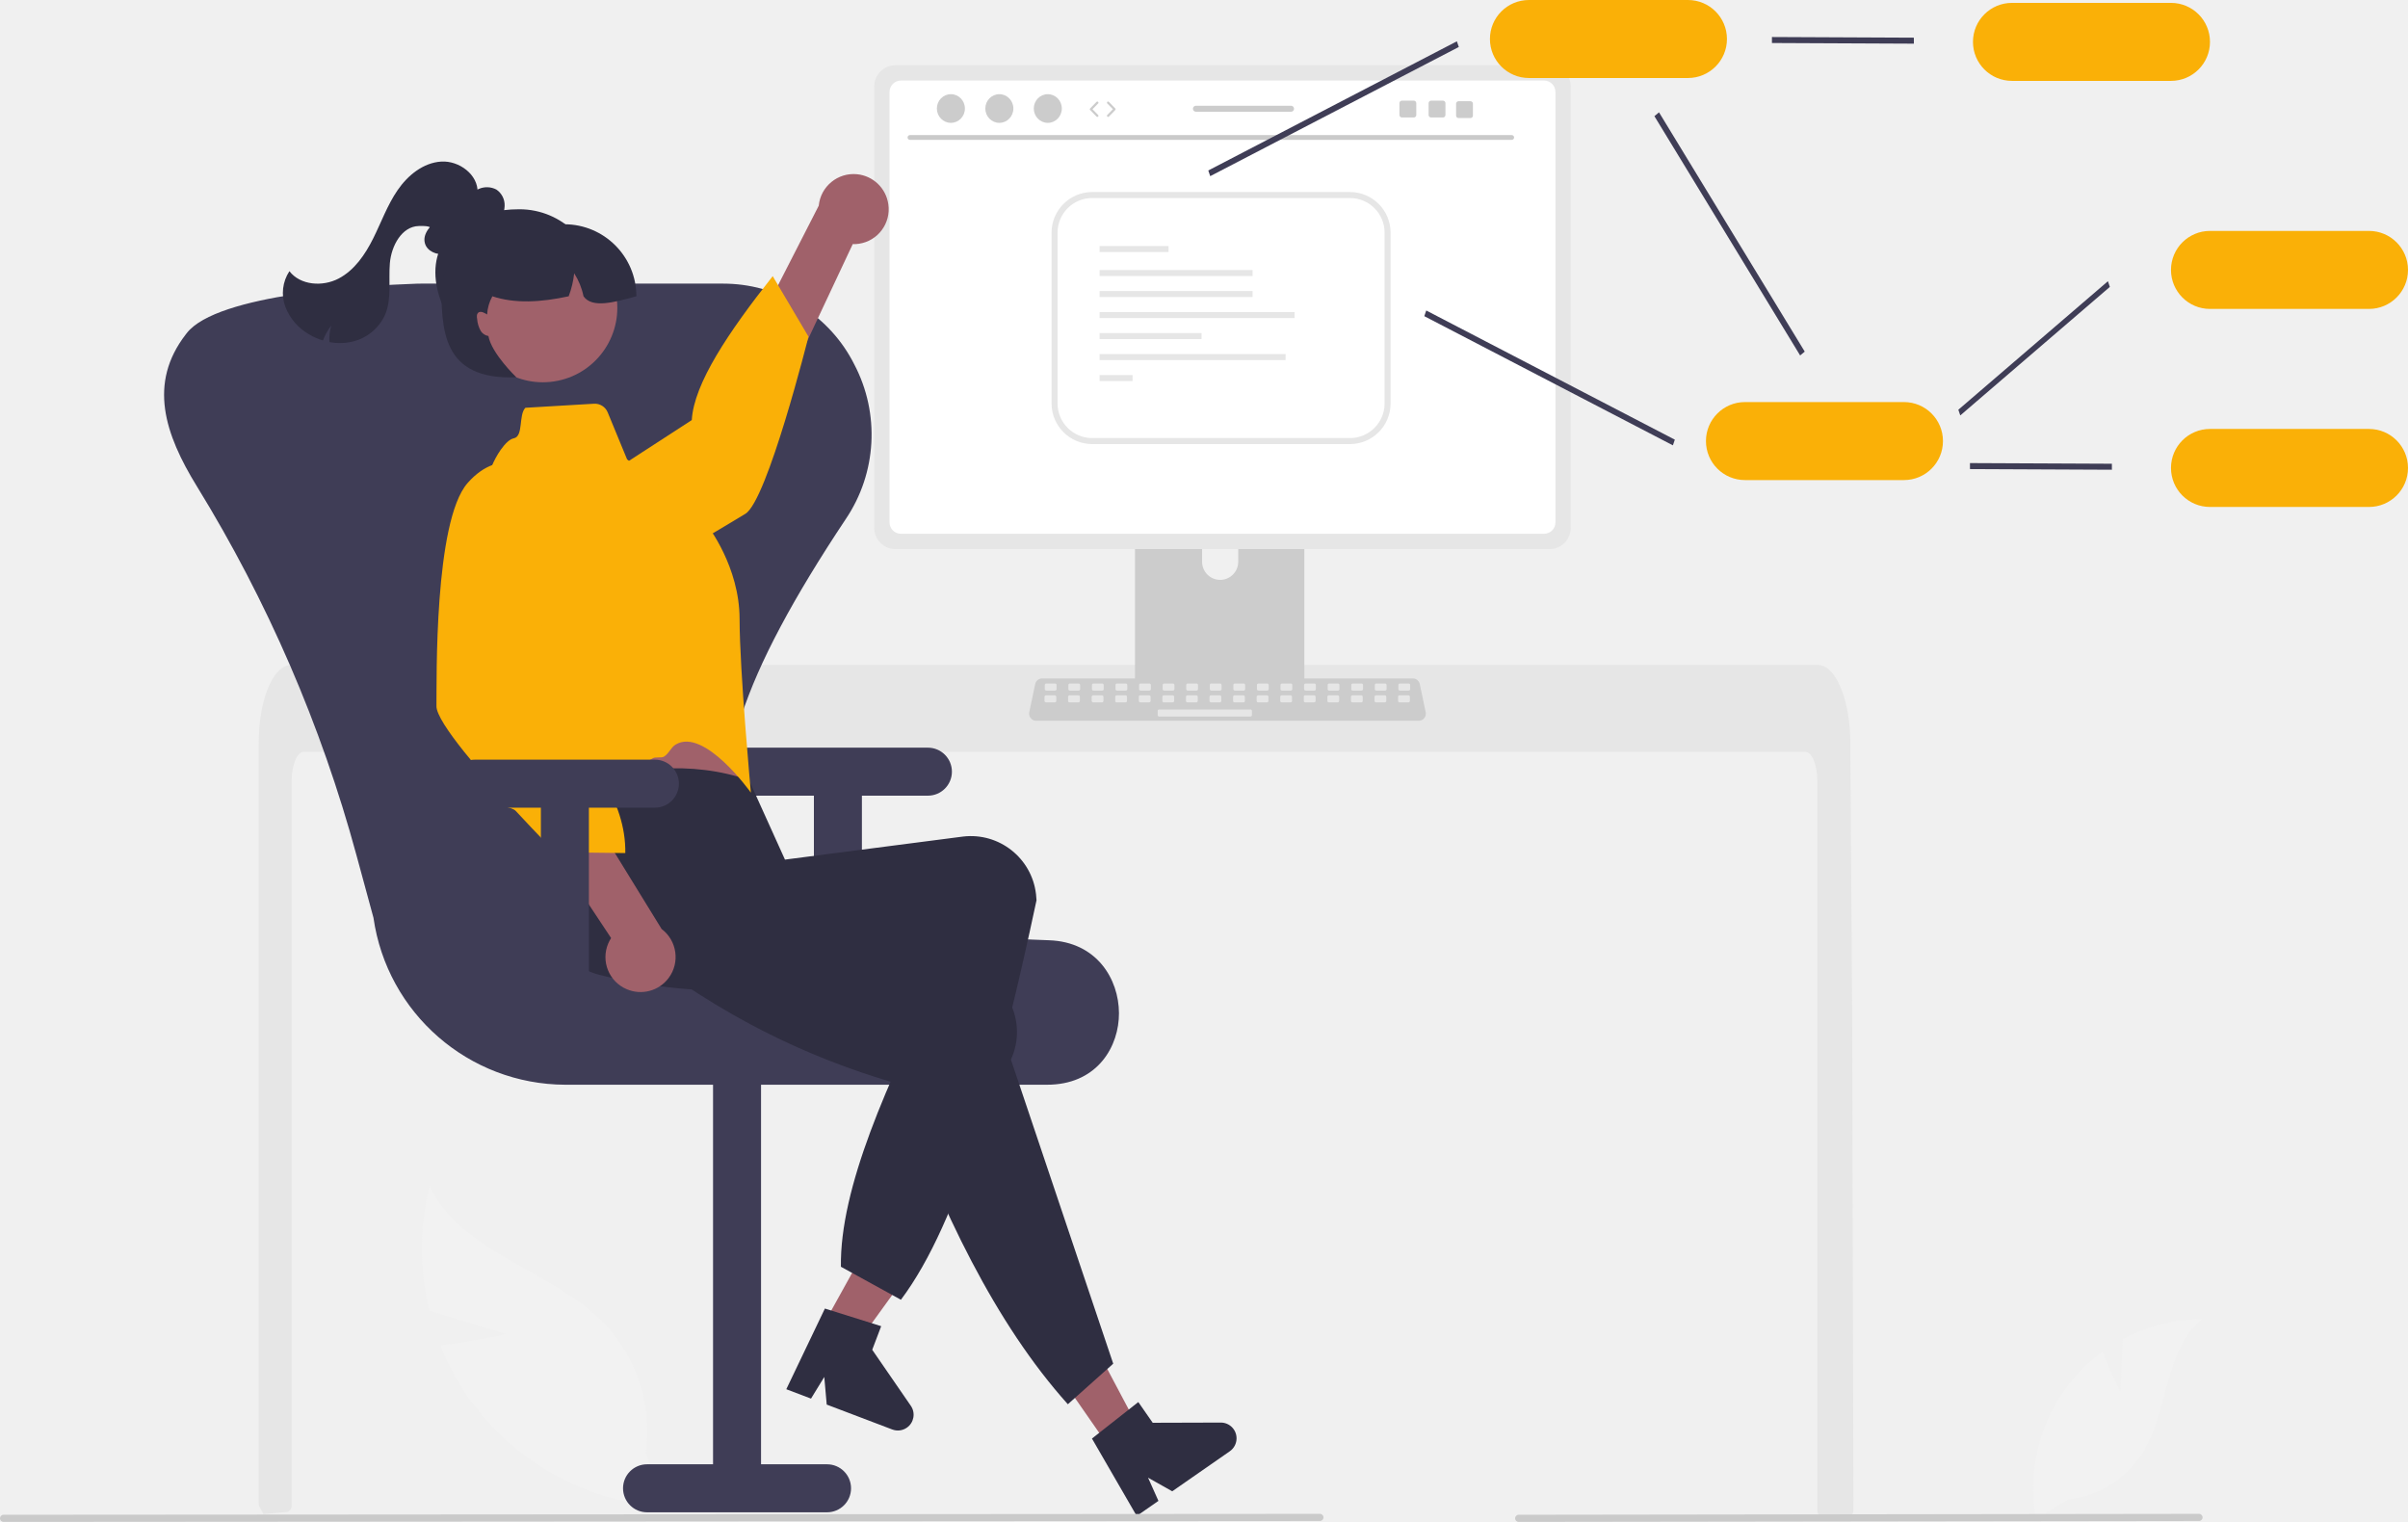
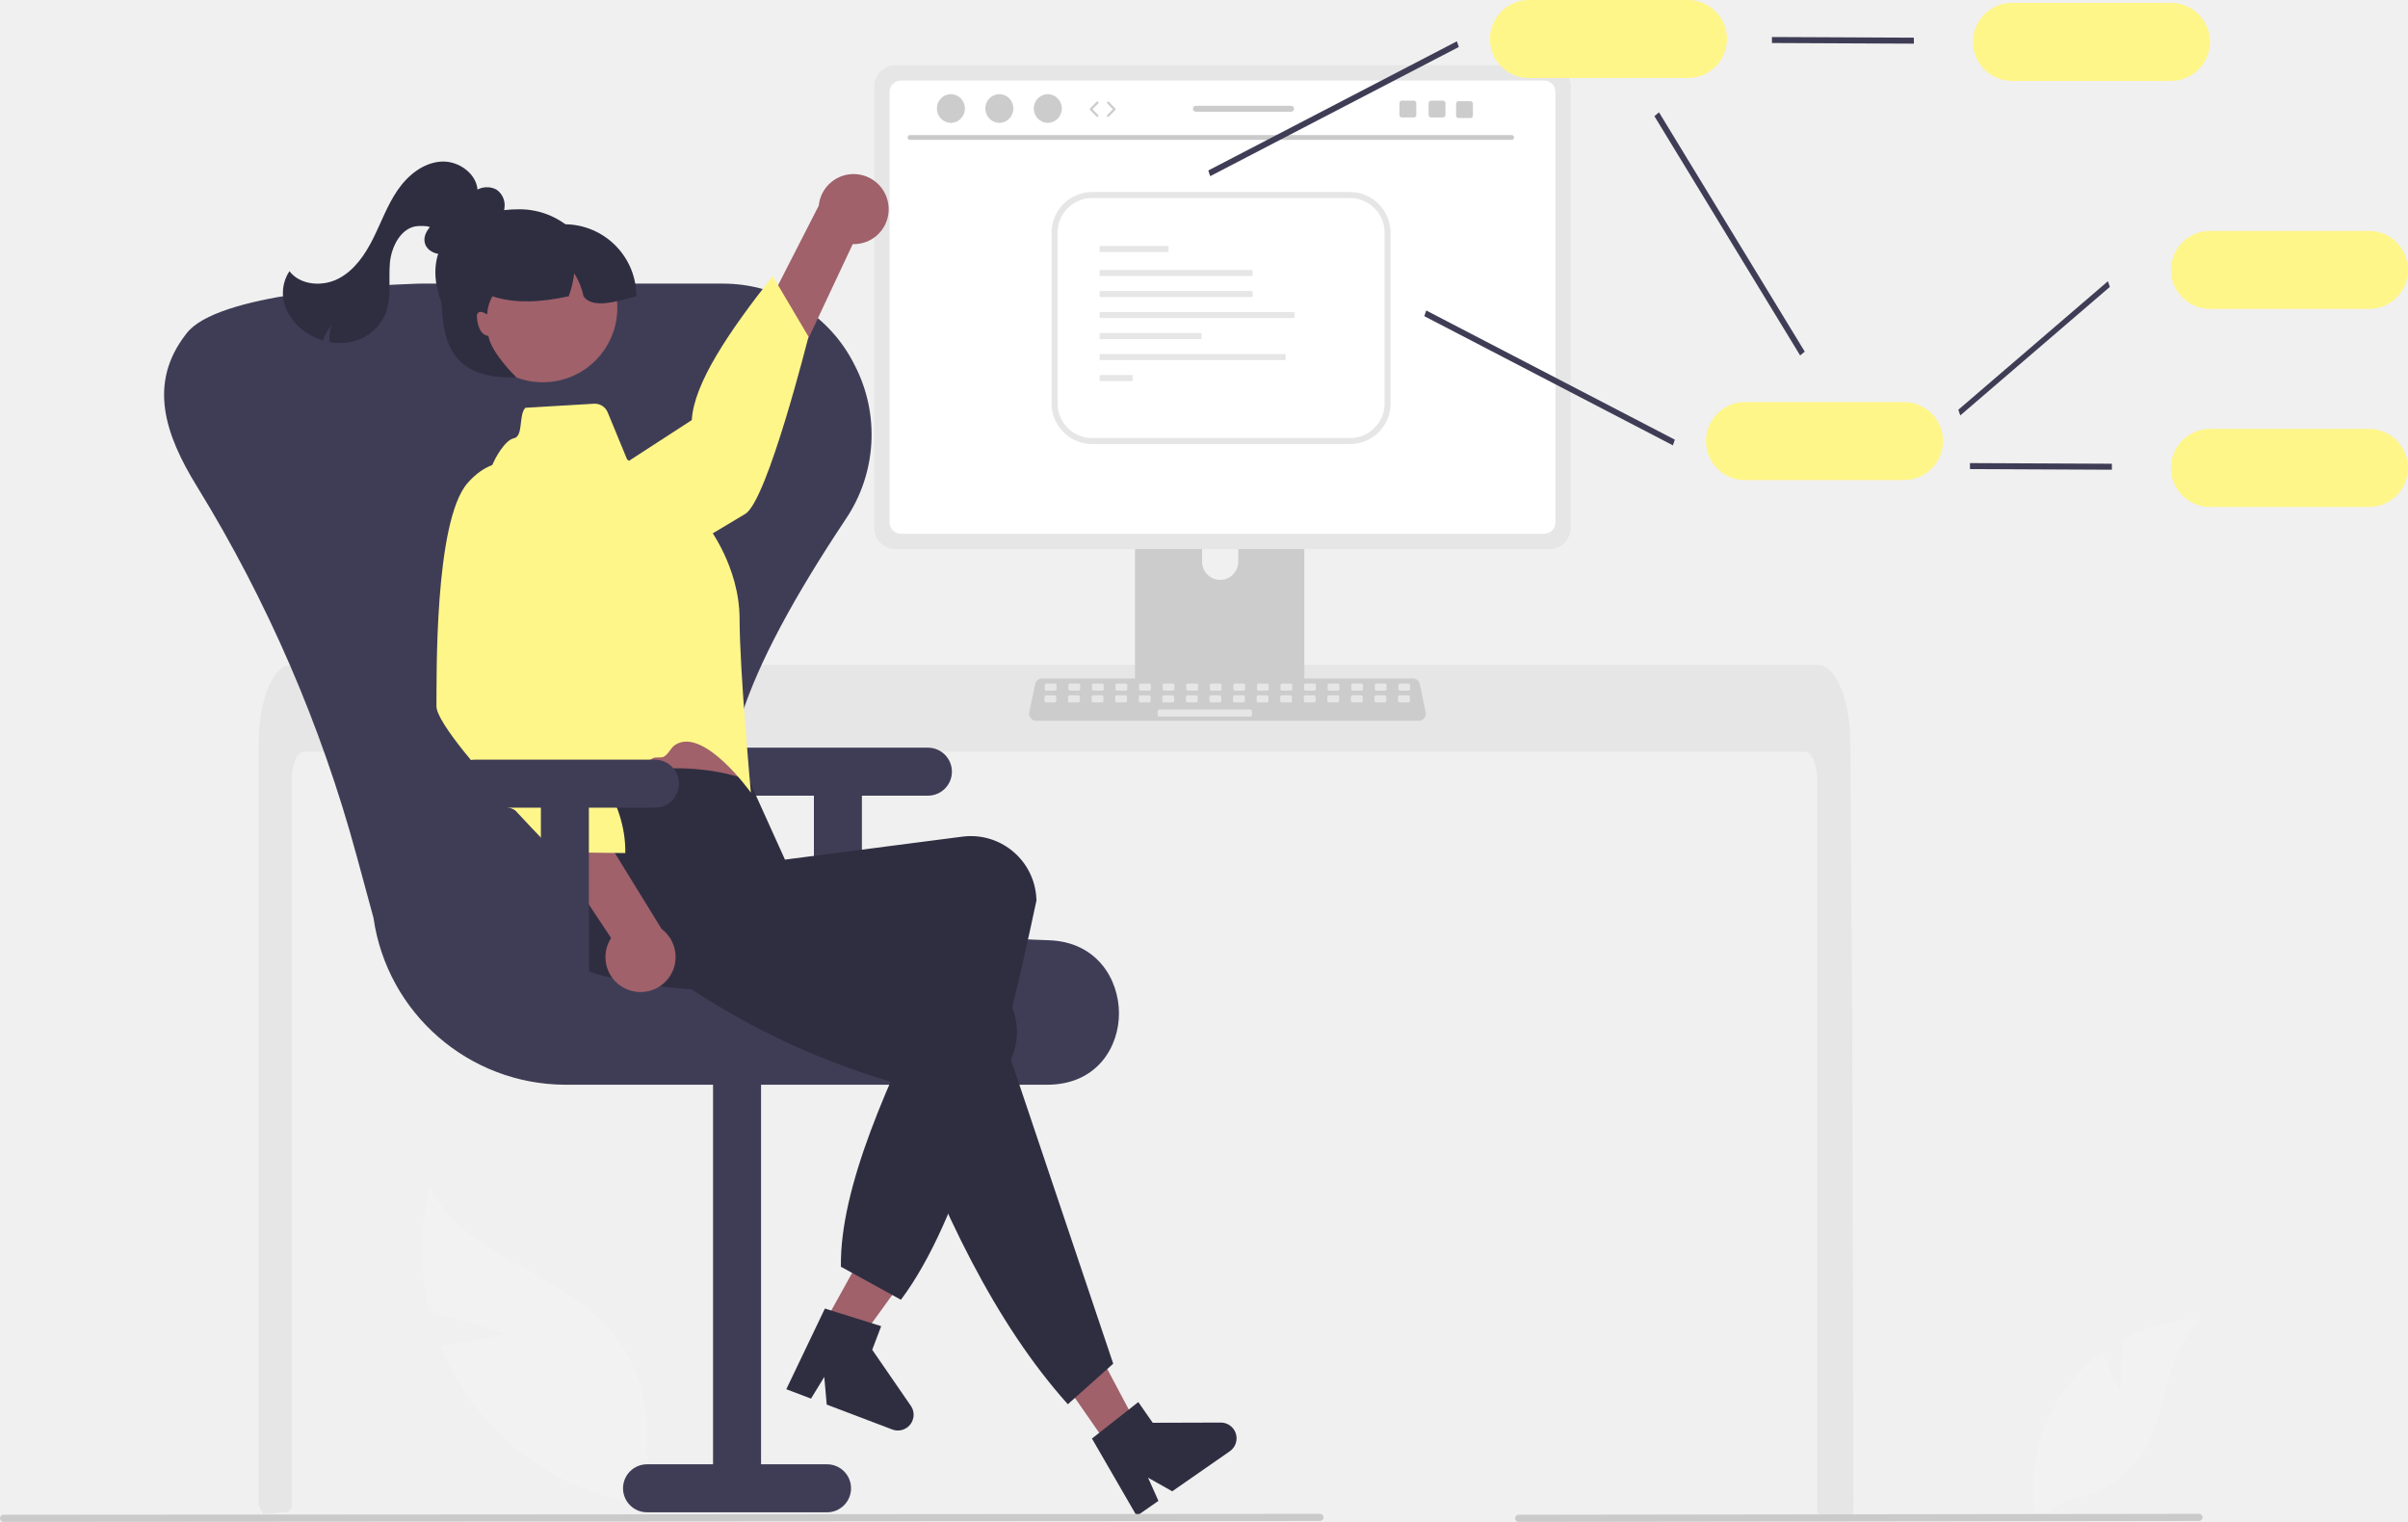
- <svg xmlns="http://www.w3.org/2000/svg" width="802.611" height="507.219" viewBox="0 0 802.611 507.219" version="1.1" id="svg188">
-   <defs id="defs192" />
-   <path d="M706.756,463.869l.782-17.576c8.149-4.356,17.238-6.656,26.477-6.702-12.717,10.397-11.127,30.438-19.749,44.419-5.515,8.791-14.728,14.597-25.038,15.779l-10.642,6.516c-2.955-16.475,1.452-33.417,12.06-46.364,2.976-3.56,6.389-6.73,10.157-9.438,2.549,6.72,5.954,13.366,5.954,13.366Z" fill="#f2f2f2" id="path2" />
-   <path d="M168.805,444.609l-25.68-7.775c-3.368-13.683-3.345-27.982,.067-41.654,10.575,22.709,40.792,27.909,58.207,45.916,10.915,11.461,16.026,27.264,13.888,42.946l5.621,18.181c-25.46-1.838-48.839-14.732-63.977-35.285-4.14-5.739-7.54-11.976-10.122-18.565,10.892-1.235,21.996-3.764,21.996-3.764Z" fill="#f2f2f2" id="path4" />
-   <path d="M617.773,503.43c-.004,.532-.215,1.042-.59,1.42-.374,.373-.882,.582-1.41,.58h-8.04c-1.101,.004-1.996-.885-2-1.986v-243.154c0-5.36-1.8-9.71-4.01-9.72H101.233c-2.22,.01-4.01,4.36-4.02,9.72v241.65c-.003,1.029-.785,1.889-1.81,1.99-1.62,.16-3.24,.3-4.85,.43-.04,0-.08,.01-.12,.01-.88,.08-1.76,.14-2.64,.21h-.01c-.46-.83-.9-1.68-1.35-2.53-.144-.289-.22-.607-.22-.93V247.68c0-1.48,.06-2.97,.16-4.44,.143-2.019,.393-4.028,.75-6.02,1.69-9.29,5.51-15.58,9.85-15.6h509c.633,.004,1.259,.137,1.84,.39,.853,.377,1.624,.917,2.27,1.59,.877,.912,1.627,1.938,2.23,3.05,2.14,3.77,3.67,9.39,4.21,15.93,0,.06,.01,.12,.01,.18,.14,1.62,.21,3.27,.2,4.92l.14,21.43,.09,12.78,.27,40.1,.1,14.24,.44,167.2Z" fill="#e6e6e6" id="path6" />
-   <path d="M432.024,147.486h-51.006c-1.503,.002-2.719,1.222-2.717,2.724v80.574h56.447v-80.574c.001-1.504-1.218-2.724-2.721-2.724h-.003Zm-25.331,45.781c-3.32-.015-6.007-2.703-6.023-6.023v-9.293c0-3.326,2.697-6.023,6.023-6.023s6.023,2.697,6.023,6.023v9.293c-.015,3.32-2.703,6.007-6.023,6.023Z" fill="#ccc" id="path8" />
-   <path d="M378.126,228.207v7.774c.002,.839,.681,1.518,1.52,1.52h53.758c.838-.004,1.516-.682,1.52-1.52v-7.774h-56.797Z" fill="#3f3d56" id="path10" />
-   <path d="M516.484,21.742h-218.029c-3.9,.006-7.06,3.166-7.066,7.066V175.935c.004,3.901,3.165,7.063,7.066,7.066h218.029c3.901-.004,7.063-3.165,7.066-7.066V28.808c-.006-3.9-3.166-7.06-7.066-7.066Z" fill="#e6e6e6" id="path12" />
-   <path d="M514.664,26.846h-214.388c-2.088,.005-3.779,1.699-3.779,3.787V174.113c.004,2.086,1.693,3.776,3.779,3.779h214.388c2.086-.004,3.776-1.693,3.779-3.779V30.633c-0-2.088-1.691-3.782-3.779-3.787Z" fill="#fff" id="path14" />
-   <path d="M472.905,240.206h-127.549c-1.296,0-2.346-1.051-2.346-2.346,0-.162,.017-.324,.05-.483l1.979-9.4c.232-1.083,1.188-1.859,2.296-1.863h123.591c1.108,.004,2.064,.779,2.296,1.863l1.979,9.4c.267,1.268-.545,2.512-1.813,2.779-.159,.033-.321,.05-.483,.05Z" fill="#ccc" id="path16" />
-   <rect x="348.241" y="227.806" width="3.928" height="2.357" rx=".488" ry=".488" fill="#e6e6e6" id="rect18" />
-   <rect x="356.098" y="227.806" width="3.928" height="2.357" rx=".488" ry=".488" fill="#e6e6e6" id="rect20" />
-   <rect x="363.954" y="227.806" width="3.928" height="2.357" rx=".488" ry=".488" fill="#e6e6e6" id="rect22" />
-   <rect x="371.811" y="227.806" width="3.928" height="2.357" rx=".488" ry=".488" fill="#e6e6e6" id="rect24" />
-   <rect x="379.668" y="227.806" width="3.928" height="2.357" rx=".488" ry=".488" fill="#e6e6e6" id="rect26" />
-   <rect x="387.525" y="227.806" width="3.928" height="2.357" rx=".488" ry=".488" fill="#e6e6e6" id="rect28" />
-   <rect x="395.382" y="227.806" width="3.928" height="2.357" rx=".488" ry=".488" fill="#e6e6e6" id="rect30" />
-   <rect x="403.238" y="227.806" width="3.928" height="2.357" rx=".488" ry=".488" fill="#e6e6e6" id="rect32" />
-   <rect x="411.095" y="227.806" width="3.928" height="2.357" rx=".488" ry=".488" fill="#e6e6e6" id="rect34" />
-   <rect x="418.952" y="227.806" width="3.928" height="2.357" rx=".488" ry=".488" fill="#e6e6e6" id="rect36" />
-   <rect x="426.809" y="227.806" width="3.928" height="2.357" rx=".488" ry=".488" fill="#e6e6e6" id="rect38" />
-   <rect x="434.665" y="227.806" width="3.928" height="2.357" rx=".488" ry=".488" fill="#e6e6e6" id="rect40" />
-   <rect x="442.522" y="227.806" width="3.928" height="2.357" rx=".488" ry=".488" fill="#e6e6e6" id="rect42" />
-   <rect x="450.379" y="227.806" width="3.928" height="2.357" rx=".488" ry=".488" fill="#e6e6e6" id="rect44" />
-   <rect x="458.236" y="227.806" width="3.928" height="2.357" rx=".488" ry=".488" fill="#e6e6e6" id="rect46" />
-   <rect x="466.092" y="227.806" width="3.928" height="2.357" rx=".488" ry=".488" fill="#e6e6e6" id="rect48" />
-   <rect x="348.148" y="231.735" width="3.928" height="2.357" rx=".488" ry=".488" fill="#e6e6e6" id="rect50" />
-   <rect x="356.005" y="231.735" width="3.928" height="2.357" rx=".488" ry=".488" fill="#e6e6e6" id="rect52" />
-   <rect x="363.862" y="231.735" width="3.928" height="2.357" rx=".488" ry=".488" fill="#e6e6e6" id="rect54" />
-   <rect x="371.718" y="231.735" width="3.928" height="2.357" rx=".488" ry=".488" fill="#e6e6e6" id="rect56" />
-   <rect x="379.575" y="231.735" width="3.928" height="2.357" rx=".488" ry=".488" fill="#e6e6e6" id="rect58" />
-   <rect x="387.432" y="231.735" width="3.928" height="2.357" rx=".488" ry=".488" fill="#e6e6e6" id="rect60" />
-   <rect x="395.289" y="231.735" width="3.928" height="2.357" rx=".488" ry=".488" fill="#e6e6e6" id="rect62" />
-   <rect x="403.145" y="231.735" width="3.928" height="2.357" rx=".488" ry=".488" fill="#e6e6e6" id="rect64" />
-   <rect x="411.002" y="231.735" width="3.928" height="2.357" rx=".488" ry=".488" fill="#e6e6e6" id="rect66" />
-   <rect x="418.859" y="231.735" width="3.928" height="2.357" rx=".488" ry=".488" fill="#e6e6e6" id="rect68" />
-   <rect x="426.716" y="231.735" width="3.928" height="2.357" rx=".488" ry=".488" fill="#e6e6e6" id="rect70" />
-   <rect x="434.572" y="231.735" width="3.928" height="2.357" rx=".488" ry=".488" fill="#e6e6e6" id="rect72" />
-   <rect x="442.429" y="231.735" width="3.928" height="2.357" rx=".488" ry=".488" fill="#e6e6e6" id="rect74" />
-   <rect x="450.286" y="231.735" width="3.928" height="2.357" rx=".488" ry=".488" fill="#e6e6e6" id="rect76" />
-   <rect x="458.143" y="231.735" width="3.928" height="2.357" rx=".488" ry=".488" fill="#e6e6e6" id="rect78" />
-   <rect x="466" y="231.735" width="3.928" height="2.357" rx=".488" ry=".488" fill="#e6e6e6" id="rect80" />
-   <rect x="385.861" y="236.449" width="31.427" height="2.357" rx=".488" ry=".488" fill="#e6e6e6" id="rect82" />
-   <path d="M503.887,46.614h-200.602c-.441-.01-.79-.375-.78-.815,.009-.427,.353-.771,.78-.78h200.602c.441,.01,.79,.375,.78,.815-.009,.427-.353,.771-.78,.78Z" fill="#cacaca" id="path84" />
-   <ellipse cx="316.941" cy="36.166" rx="4.675" ry="4.779" fill="#ccc" id="ellipse86" />
-   <ellipse cx="333.092" cy="36.166" rx="4.675" ry="4.779" fill="#ccc" id="ellipse88" />
-   <ellipse cx="349.242" cy="36.166" rx="4.675" ry="4.779" fill="#ccc" id="ellipse90" />
-   <polygon points="403.381 58.71 402.733 56.817 485.591 13.765 486.238 15.658 403.381 58.71" fill="#3f3d56" id="polygon92" />
-   <polygon points="653.381 138.452 652.733 136.559 702.591 93.725 703.238 95.617 653.381 138.452" fill="#3f3d56" id="polygon94" />
-   <polygon points="557.591 148.423 474.733 105.371 475.381 103.478 558.238 146.53 557.591 148.423" fill="#3f3d56" id="polygon96" />
-   <polygon points="600.006 118.465 551.431 38.719 552.966 37.436 601.54 117.182 600.006 118.465" fill="#3f3d56" id="polygon98" />
-   <polygon points="637.914 14.554 590.607 14.336 590.607 12.336 637.914 12.554 637.914 14.554" fill="#3f3d56" id="polygon100" />
-   <path d="M723.611,26.959h-53c-7.18,0-13-5.82-13-13s5.82-13,13-13h53c7.18,0,13,5.82,13,13s-5.82,13-13,13h0Z" fill="#fab007" id="path102" />
-   <path d="M789.611,102.959h-53c-7.18,0-13-5.82-13-13s5.82-13,13-13h53c7.18,0,13,5.82,13,13s-5.82,13-13,13Z" fill="#fab007" id="path104" />
-   <polygon points="703.914 156.553 656.607 156.336 656.607 154.336 703.914 154.553 703.914 156.553" fill="#3f3d56" id="polygon106" />
-   <path d="M789.611,168.959h-53c-7.18,0-13-5.82-13-13s5.82-13,13-13h53c7.18,0,13,5.82,13,13s-5.82,13-13,13Z" fill="#fab007" id="path108" />
-   <path d="M634.611,160h-53c-7.18,0-13-5.82-13-13s5.82-13,13-13h53c7.18,0,13,5.82,13,13s-5.82,13-13,13Z" fill="#fab007" id="path110" />
-   <path d="M562.611,26h-53c-7.18,0-13-5.82-13-13s5.82-13,13-13h53c7.18,0,13,5.82,13,13s-5.82,13-13,13Z" fill="#fab007" id="path112" />
-   <path d="M309.283,249.18h-60c-4.418,0-8,3.582-8,8s3.582,8,8,8h22v62h16v-62h22c4.418,0,8-3.582,8-8s-3.582-8-8-8Z" fill="#3f3d56" id="path114" />
-   <path d="M348.884,361.517H188.401c-32.159-.118-59.366-23.8-63.916-55.636l-5.681-20.896c-11.758-43.3-29.667-84.69-53.181-122.903-10.747-17.454-16.279-34.349-3.715-50.615,.107-.139,.212-.275,.316-.41,10.077-13.116,60.234-15.956,76.585-16.508,.646-.022,1.294-.033,1.945-.033h99.819c.651,0,1.3,.011,1.945,.033,17.958,.523,34.18,10.863,42.236,26.921,8.597,16.395,7.5,36.185-2.856,51.53-35.063,52.671-45.799,85.697-34.808,107.085,10.631,20.688,43.22,31.265,102.559,33.285,15.946,.543,23.265,12.96,23.316,24.267,.05,11.015-6.986,23.176-22.553,23.848-.506,.021-1.015,.032-1.528,.032Z" fill="#3f3d56" id="path116" />
-   <path d="M215.663,504.017h60c4.418,0,8-3.582,8-8s-3.582-8-8-8h-22v-135h-16v135h-22c-4.418,0-8,3.582-8,8s3.582,8,8,8Z" fill="#3f3d56" id="path118" />
-   <polygon points="269.969 449.592 280.305 455.206 307.667 417.375 292.411 409.088 269.969 449.592" fill="#a0616a" id="polygon120" />
-   <path d="M274.944,436.111l18.764,5.876-2.987,7.861,12.867,18.675c1.646,2.389,1.044,5.66-1.344,7.306-1.421,.98-3.233,1.198-4.847,.585l-21.844-8.299-.811-9.206-4.424,7.217-8.236-3.129,12.862-26.885Z" fill="#2f2e41" id="path122" />
-   <path d="M296.084,68.076c.926,6.347-3.469,12.243-9.816,13.169-.677,.099-1.361,.137-2.045,.116l-39.851,84.795-12.499-17.43,41.024-80.181c.63-6.418,6.344-11.11,12.763-10.48,5.37,.527,9.68,4.666,10.424,10.011v0Z" fill="#a0616a" id="path124" />
-   <path d="M163.835,183.301s-1.068,14.814,15.685,17.719,61.539-25.415,68.894-29.764,21.062-59.061,21.062-59.061l-11.92-20.162c-14.717,18.617-26.275,35.784-26.977,47.97l-66.744,43.297Z" fill="#fab007" id="path126" />
-   <path d="M183.175,234.327l3.618,15.546s.036,14.335,2.574,16.978c2.521,2.631,57.955-2.651,57.955-2.651,0,0-5.877-23.1-5.799-40.578l-58.349,10.706Z" fill="#a0616a" id="path128" />
-   <path d="M300.283,433.18l-20-11c-.38-26.025,15.273-61.243,33.84-98.132-41.523,7.141-80.696,9.429-114.579,.79-11.574-3.057-18.55-14.84-15.663-26.458,.132-.548,.284-1.091,.458-1.627,4.055-12.372-5.038-20.128,3.326-33.736,21.996-7.512,42.892-9.634,62-3l11.972,26.471,59.343-7.679c12-1.435,22.89,7.13,24.325,19.13,.007,.055,.013,.109,.019,.164,.08,.644,.132,1.291,.156,1.94-11.999,56.253-25.454,106.869-45.196,133.137Z" fill="#2f2e41" id="path130" />
-   <path d="M175.12,135.904l22.861-1.35c1.976-.117,3.809,1.033,4.564,2.863l6.46,15.662,26.85,22.192s10.631,13.528,10.655,30.999,3.772,57.91,3.772,57.91c0,0-15.515-21.839-25.091-16.03-1.629,.988-2.202,3.009-3.909,4.03-.851,.509-2.818,.014-3.677,.525-13.196,7.833-26.958,15.486-28.244,14.145-2.525-2.635-5.587-16.098-5.587-16.098l-20.926-76.887c-2.297-8.191-.812-16.98,4.049-23.962,1.462-2.058,2.994-3.59,4.417-3.843,3.196-.681,1.496-7.844,3.806-10.156Z" fill="#fab007" id="path132" />
-   <polygon points="369.589 482.16 379.239 475.451 357.378 434.207 343.136 444.109 369.589 482.16" fill="#a0616a" id="polygon134" />
-   <path d="M371.048,454.486l-15.124,13.518c-24.048-26.796-42.227-64.376-57.633-107.053-40.366-11.822-70.807-30.888-97.382-53.526-9.015-7.629-15.774-17.429-8.085-26.721,.359-.434,.735-.855,1.126-1.26,9.078-9.33,32.101-7.552,45.585-16.1l30.121,32.196-1.895,8.632,56.577,19.165c11.389,3.992,17.387,16.46,13.395,27.85-.02,.056-.039,.112-.059,.167-.212,.614-.45,1.217-.714,1.811l34.087,101.321Z" fill="#2f2e41" id="path136" />
-   <path d="M363.963,479.44l15.447-12.165,4.8,6.905,22.678-.069c2.901-.009,5.26,2.335,5.269,5.236,.005,1.726-.837,3.345-2.255,4.33l-19.187,13.338-8.055-4.531,3.457,7.728-7.234,5.029-14.92-25.8Z" fill="#2f2e41" id="path138" />
-   <path d="M208.878,329.673c-5.905-2.506-8.66-9.324-6.153-15.229,.267-.63,.59-1.234,.963-1.807l-51.754-78.102,21.386-1.626,47.202,76.707c5.157,3.873,6.198,11.193,2.325,16.35-3.241,4.315-9.016,5.848-13.969,3.707v0Z" fill="#a0616a" id="path140" />
-   <path d="M179.121,156.811s-12.103-8.608-23.289,4.198-10.252,65.787-10.357,74.331c-.033,2.675,3.83,8.448,9.153,15.117,2.39,2.994,5.073,6.168,7.831,9.323,1.596,1.826,.221,5.626,1.823,7.401,1.593,1.765,6.164,1.505,7.68,3.143,7.194,7.775,13.039,13.694,13.039,13.694l23.42,.288c.264-17.41-11.659-32.951-26.976-47.97l-2.324-79.524Z" fill="#fab007" id="path142" />
-   <path d="M155.514,81.008c-2.217,1.6-4.55,3.249-7.256,3.646s-5.873-.911-6.622-3.541c-.916-3.216,1.988-6.144,4.598-8.234l8.276-6.627c1.516-1.344,3.226-2.45,5.074-3.281,1.88-.827,4.034-.755,5.854,.196,1.809,1.221,2.854,3.293,2.763,5.474-.118,2.149-.827,4.224-2.05,5.996-3.104,4.839-8.05,8.2-13.691,9.307" fill="#2f2e41" id="path144" />
-   <path d="M218.283,253.18h-60c-4.418,0-8,3.582-8,8s3.582,8,8,8h22v62h16v-62h22c4.418,0,8-3.582,8-8s-3.582-8-8-8Z" fill="#3f3d56" id="path146" />
-   <path d="M159.19,64.224c.241-5.998-6.15-10.748-12.14-10.372s-11.138,4.588-14.535,9.538c-3.396,4.945-5.435,10.673-8.111,16.042s-6.237,10.626-11.553,13.409c-5.315,2.778-12.713,2.283-16.386-2.461-2.317,3.513-2.82,7.92-1.357,11.865,1.504,3.894,4.309,7.149,7.938,9.211,1.445,.857,2.988,1.535,4.596,2.021,.663-1.79,1.596-3.467,2.766-4.975-.529,1.785-.73,3.65-.596,5.507,2.478,.475,5.028,.435,7.49-.118,4.902-1.097,9.002-4.44,11.062-9.021,2.246-5.318,1.102-11.381,1.583-17.133,.476-5.753,3.943-12.321,9.716-12.415,4.396-.072,3.814,.29,6.6,3.692" fill="#2f2e41" id="path148" />
-   <path d="M199.111,95.742c0,14.359-11.641,26-26,26s-28-16.641-28-31,13.641-21,28-21,26,11.641,26,26Z" fill="#2f2e41" id="path150" />
-   <circle cx="180.951" cy="102.598" r="24.805" transform="translate(-16.89425 38.3571) rotate(-11.56418)" fill="#a0616a" id="circle152" />
-   <path d="M212.111,98.742c-7.343,2.005-14.757,4.107-17.62,0-.556-2.723-1.611-5.32-3.11-7.66-.282,2.621-.897,5.195-1.83,7.66-9.277,2.016-17.948,2.498-25.44,0-1.03,1.863-1.628,3.934-1.75,6.06-.37-.233-.758-.437-1.16-.61-.482-.272-1.058-.323-1.58-.14-.361,.218-.601,.591-.65,1.01-.05,.417-.029,.84,.06,1.25,.105,1.43,.532,2.818,1.25,4.06,.574,.865,1.485,1.449,2.51,1.61,1.04,5.85,9.32,13.76,9.32,13.76-25,1-25-15.96-25-32l3-6h10v-13h28c13.253,.003,23.997,10.747,24,24Z" fill="#2f2e41" id="path154" />
-   <path d="M439.947,506.911l-438.75,.307c-.658,.003-1.193-.527-1.197-1.184s.527-1.193,1.184-1.197h.012l438.75-.307c.658,.002,1.189,.537,1.187,1.195-.002,.655-.532,1.185-1.187,1.187Z" fill="#cacaca" id="path156" />
-   <path d="M732.947,506.911l-226.75,.307c-.658,.003-1.193-.527-1.197-1.184s.527-1.193,1.185-1.197h.012l226.75-.307c.658-.002,1.192,.529,1.195,1.187s-.529,1.192-1.187,1.195h-.008Z" fill="#cacaca" id="path158" />
-   <path d="M449.974,148h-85.953c-7.465-.008-13.515-6.058-13.523-13.523v-56.953c.008-7.465,6.058-13.515,13.523-13.523h85.953c7.465,.008,13.515,6.058,13.523,13.523v56.953c-.008,7.465-6.058,13.515-13.524,13.523Zm-85.953-82c-6.361,.007-11.516,5.162-11.523,11.523v56.953c.007,6.361,5.162,11.516,11.523,11.523h85.953c6.361-.007,11.516-5.162,11.523-11.523v-56.953c-.007-6.361-5.162-11.516-11.523-11.523l-85.953-0Z" fill="#e6e6e6" id="path160" />
-   <rect x="366.498" y="82" width="22.991" height="2" fill="#e6e6e6" id="rect162" />
-   <rect x="366.498" y="90" width="51" height="2" fill="#e6e6e6" id="rect164" />
-   <rect x="366.498" y="97" width="51" height="2" fill="#e6e6e6" id="rect166" />
-   <rect x="366.498" y="104" width="65" height="2" fill="#e6e6e6" id="rect168" />
-   <rect x="366.498" y="111" width="34" height="2" fill="#e6e6e6" id="rect170" />
-   <rect x="366.498" y="118" width="62" height="2" fill="#e6e6e6" id="rect172" />
-   <rect x="366.498" y="125" width="11" height="2" fill="#e6e6e6" id="rect174" />
-   <path d="M365.749,38.958c-.097,0-.194-.038-.267-.112l-2.134-2.181c-.142-.145-.142-.378,0-.523l2.134-2.181c.145-.148,.382-.15,.529-.006,.148,.144,.15,.381,.006,.529l-1.878,1.92,1.878,1.92c.144,.148,.142,.384-.006,.529-.073,.071-.167,.107-.261,.107Z" fill="#ccc" id="path176" />
-   <path d="M369.334,38.958c-.094,0-.189-.035-.261-.107-.148-.144-.15-.381-.006-.529l1.878-1.92-1.878-1.92c-.144-.148-.142-.384,.006-.529,.147-.145,.384-.142,.529,.006l2.134,2.181c.142,.145,.142,.378,0,.523l-2.134,2.181c-.073,.075-.17,.112-.267,.112Z" fill="#ccc" id="path178" />
-   <path d="M480.958,33.545h-3.967c-.452,0-.819,.366-.819,.819v3.971c0,.452,.366,.819,.819,.819h3.967c.452,0,.823-.366,.823-.819v-3.971c0-.452-.37-.819-.823-.819Z" fill="#ccc" id="path180" />
-   <path d="M471.235,33.545h-3.967c-.452,0-.819,.366-.819,.819v3.971c0,.452,.366,.819,.819,.819h3.967c.452,0,.823-.366,.823-.819v-3.971c0-.452-.37-.819-.823-.819Z" fill="#ccc" id="path182" />
-   <path d="M490.119,33.732h-3.967c-.452,0-.819,.366-.819,.819v3.971c0,.452,.366,.819,.819,.819h3.967c.452,0,.823-.366,.823-.819v-3.971c0-.452-.37-.819-.823-.819Z" fill="#ccc" id="path184" />
-   <path d="M430.319,35.243h-31.713c-.553,0-.998,.449-.998,.998s.445,.998,.998,.998h31.713c.55,0,.998-.449,.998-.998s-.449-.998-.998-.998Z" fill="#ccc" id="path186" />
+ <svg xmlns="http://www.w3.org/2000/svg" width="802.611" height="507.219" viewBox="0 0 802.611 507.219">
+   <path d="M706.756,463.869l.782-17.576c8.149-4.356,17.238-6.656,26.477-6.702-12.717,10.397-11.127,30.438-19.749,44.419-5.515,8.791-14.728,14.597-25.038,15.779l-10.642,6.516c-2.955-16.475,1.452-33.417,12.06-46.364,2.976-3.56,6.389-6.73,10.157-9.438,2.549,6.72,5.954,13.366,5.954,13.366Z" fill="#f2f2f2" />
+   <path d="M168.805,444.609l-25.68-7.775c-3.368-13.683-3.345-27.982,.067-41.654,10.575,22.709,40.792,27.909,58.207,45.916,10.915,11.461,16.026,27.264,13.888,42.946l5.621,18.181c-25.46-1.838-48.839-14.732-63.977-35.285-4.14-5.739-7.54-11.976-10.122-18.565,10.892-1.235,21.996-3.764,21.996-3.764Z" fill="#f2f2f2" />
+   <path d="M617.773,503.43c-.004,.532-.215,1.042-.59,1.42-.374,.373-.882,.582-1.41,.58h-8.04c-1.101,.004-1.996-.885-2-1.986v-243.154c0-5.36-1.8-9.71-4.01-9.72H101.233c-2.22,.01-4.01,4.36-4.02,9.72v241.65c-.003,1.029-.785,1.889-1.81,1.99-1.62,.16-3.24,.3-4.85,.43-.04,0-.08,.01-.12,.01-.88,.08-1.76,.14-2.64,.21h-.01c-.46-.83-.9-1.68-1.35-2.53-.144-.289-.22-.607-.22-.93V247.68c0-1.48,.06-2.97,.16-4.44,.143-2.019,.393-4.028,.75-6.02,1.69-9.29,5.51-15.58,9.85-15.6h509c.633,.004,1.259,.137,1.84,.39,.853,.377,1.624,.917,2.27,1.59,.877,.912,1.627,1.938,2.23,3.05,2.14,3.77,3.67,9.39,4.21,15.93,0,.06,.01,.12,.01,.18,.14,1.62,.21,3.27,.2,4.92l.14,21.43,.09,12.78,.27,40.1,.1,14.24,.44,167.2Z" fill="#e6e6e6" />
+   <path d="M432.024,147.486h-51.006c-1.503,.002-2.719,1.222-2.717,2.724v80.574h56.447v-80.574c.001-1.504-1.218-2.724-2.721-2.724h-.003Zm-25.331,45.781c-3.32-.015-6.007-2.703-6.023-6.023v-9.293c0-3.326,2.697-6.023,6.023-6.023s6.023,2.697,6.023,6.023v9.293c-.015,3.32-2.703,6.007-6.023,6.023Z" fill="#ccc" />
+   <path d="M378.126,228.207v7.774c.002,.839,.681,1.518,1.52,1.52h53.758c.838-.004,1.516-.682,1.52-1.52v-7.774h-56.797Z" fill="#3f3d56" />
+   <path d="M516.484,21.742h-218.029c-3.9,.006-7.06,3.166-7.066,7.066V175.935c.004,3.901,3.165,7.063,7.066,7.066h218.029c3.901-.004,7.063-3.165,7.066-7.066V28.808c-.006-3.9-3.166-7.06-7.066-7.066Z" fill="#e6e6e6" />
+   <path d="M514.664,26.846h-214.388c-2.088,.005-3.779,1.699-3.779,3.787V174.113c.004,2.086,1.693,3.776,3.779,3.779h214.388c2.086-.004,3.776-1.693,3.779-3.779V30.633c-0-2.088-1.691-3.782-3.779-3.787Z" fill="#fff" />
+   <path d="M472.905,240.206h-127.549c-1.296,0-2.346-1.051-2.346-2.346,0-.162,.017-.324,.05-.483l1.979-9.4c.232-1.083,1.188-1.859,2.296-1.863h123.591c1.108,.004,2.064,.779,2.296,1.863l1.979,9.4c.267,1.268-.545,2.512-1.813,2.779-.159,.033-.321,.05-.483,.05Z" fill="#ccc" />
+   <rect x="348.241" y="227.806" width="3.928" height="2.357" rx=".488" ry=".488" fill="#e6e6e6" />
+   <rect x="356.098" y="227.806" width="3.928" height="2.357" rx=".488" ry=".488" fill="#e6e6e6" />
+   <rect x="363.954" y="227.806" width="3.928" height="2.357" rx=".488" ry=".488" fill="#e6e6e6" />
+   <rect x="371.811" y="227.806" width="3.928" height="2.357" rx=".488" ry=".488" fill="#e6e6e6" />
+   <rect x="379.668" y="227.806" width="3.928" height="2.357" rx=".488" ry=".488" fill="#e6e6e6" />
+   <rect x="387.525" y="227.806" width="3.928" height="2.357" rx=".488" ry=".488" fill="#e6e6e6" />
+   <rect x="395.382" y="227.806" width="3.928" height="2.357" rx=".488" ry=".488" fill="#e6e6e6" />
+   <rect x="403.238" y="227.806" width="3.928" height="2.357" rx=".488" ry=".488" fill="#e6e6e6" />
+   <rect x="411.095" y="227.806" width="3.928" height="2.357" rx=".488" ry=".488" fill="#e6e6e6" />
+   <rect x="418.952" y="227.806" width="3.928" height="2.357" rx=".488" ry=".488" fill="#e6e6e6" />
+   <rect x="426.809" y="227.806" width="3.928" height="2.357" rx=".488" ry=".488" fill="#e6e6e6" />
+   <rect x="434.665" y="227.806" width="3.928" height="2.357" rx=".488" ry=".488" fill="#e6e6e6" />
+   <rect x="442.522" y="227.806" width="3.928" height="2.357" rx=".488" ry=".488" fill="#e6e6e6" />
+   <rect x="450.379" y="227.806" width="3.928" height="2.357" rx=".488" ry=".488" fill="#e6e6e6" />
+   <rect x="458.236" y="227.806" width="3.928" height="2.357" rx=".488" ry=".488" fill="#e6e6e6" />
+   <rect x="466.092" y="227.806" width="3.928" height="2.357" rx=".488" ry=".488" fill="#e6e6e6" />
+   <rect x="348.148" y="231.735" width="3.928" height="2.357" rx=".488" ry=".488" fill="#e6e6e6" />
+   <rect x="356.005" y="231.735" width="3.928" height="2.357" rx=".488" ry=".488" fill="#e6e6e6" />
+   <rect x="363.862" y="231.735" width="3.928" height="2.357" rx=".488" ry=".488" fill="#e6e6e6" />
+   <rect x="371.718" y="231.735" width="3.928" height="2.357" rx=".488" ry=".488" fill="#e6e6e6" />
+   <rect x="379.575" y="231.735" width="3.928" height="2.357" rx=".488" ry=".488" fill="#e6e6e6" />
+   <rect x="387.432" y="231.735" width="3.928" height="2.357" rx=".488" ry=".488" fill="#e6e6e6" />
+   <rect x="395.289" y="231.735" width="3.928" height="2.357" rx=".488" ry=".488" fill="#e6e6e6" />
+   <rect x="403.145" y="231.735" width="3.928" height="2.357" rx=".488" ry=".488" fill="#e6e6e6" />
+   <rect x="411.002" y="231.735" width="3.928" height="2.357" rx=".488" ry=".488" fill="#e6e6e6" />
+   <rect x="418.859" y="231.735" width="3.928" height="2.357" rx=".488" ry=".488" fill="#e6e6e6" />
+   <rect x="426.716" y="231.735" width="3.928" height="2.357" rx=".488" ry=".488" fill="#e6e6e6" />
+   <rect x="434.572" y="231.735" width="3.928" height="2.357" rx=".488" ry=".488" fill="#e6e6e6" />
+   <rect x="442.429" y="231.735" width="3.928" height="2.357" rx=".488" ry=".488" fill="#e6e6e6" />
+   <rect x="450.286" y="231.735" width="3.928" height="2.357" rx=".488" ry=".488" fill="#e6e6e6" />
+   <rect x="458.143" y="231.735" width="3.928" height="2.357" rx=".488" ry=".488" fill="#e6e6e6" />
+   <rect x="466" y="231.735" width="3.928" height="2.357" rx=".488" ry=".488" fill="#e6e6e6" />
+   <rect x="385.861" y="236.449" width="31.427" height="2.357" rx=".488" ry=".488" fill="#e6e6e6" />
+   <path d="M503.887,46.614h-200.602c-.441-.01-.79-.375-.78-.815,.009-.427,.353-.771,.78-.78h200.602c.441,.01,.79,.375,.78,.815-.009,.427-.353,.771-.78,.78Z" fill="#cacaca" />
+   <ellipse cx="316.941" cy="36.166" rx="4.675" ry="4.779" fill="#ccc" />
+   <ellipse cx="333.092" cy="36.166" rx="4.675" ry="4.779" fill="#ccc" />
+   <ellipse cx="349.242" cy="36.166" rx="4.675" ry="4.779" fill="#ccc" />
+   <polygon points="403.381 58.71 402.733 56.817 485.591 13.765 486.238 15.658 403.381 58.71" fill="#3f3d56" />
+   <polygon points="653.381 138.452 652.733 136.559 702.591 93.725 703.238 95.617 653.381 138.452" fill="#3f3d56" />
+   <polygon points="557.591 148.423 474.733 105.371 475.381 103.478 558.238 146.53 557.591 148.423" fill="#3f3d56" />
+   <polygon points="600.006 118.465 551.431 38.719 552.966 37.436 601.54 117.182 600.006 118.465" fill="#3f3d56" />
+   <polygon points="637.914 14.554 590.607 14.336 590.607 12.336 637.914 12.554 637.914 14.554" fill="#3f3d56" />
+   <path d="M723.611,26.959h-53c-7.18,0-13-5.82-13-13s5.82-13,13-13h53c7.18,0,13,5.82,13,13s-5.82,13-13,13h0Z" fill="#fff689" />
+   <path d="M789.611,102.959h-53c-7.18,0-13-5.82-13-13s5.82-13,13-13h53c7.18,0,13,5.82,13,13s-5.82,13-13,13Z" fill="#fff689" />
+   <polygon points="703.914 156.553 656.607 156.336 656.607 154.336 703.914 154.553 703.914 156.553" fill="#3f3d56" />
+   <path d="M789.611,168.959h-53c-7.18,0-13-5.82-13-13s5.82-13,13-13h53c7.18,0,13,5.82,13,13s-5.82,13-13,13Z" fill="#fff689" />
+   <path d="M634.611,160h-53c-7.18,0-13-5.82-13-13s5.82-13,13-13h53c7.18,0,13,5.82,13,13s-5.82,13-13,13Z" fill="#fff689" />
+   <path d="M562.611,26h-53c-7.18,0-13-5.82-13-13s5.82-13,13-13h53c7.18,0,13,5.82,13,13s-5.82,13-13,13Z" fill="#fff689" />
+   <path d="M309.283,249.18h-60c-4.418,0-8,3.582-8,8s3.582,8,8,8h22v62h16v-62h22c4.418,0,8-3.582,8-8s-3.582-8-8-8Z" fill="#3f3d56" />
+   <path d="M348.884,361.517H188.401c-32.159-.118-59.366-23.8-63.916-55.636l-5.681-20.896c-11.758-43.3-29.667-84.69-53.181-122.903-10.747-17.454-16.279-34.349-3.715-50.615,.107-.139,.212-.275,.316-.41,10.077-13.116,60.234-15.956,76.585-16.508,.646-.022,1.294-.033,1.945-.033h99.819c.651,0,1.3,.011,1.945,.033,17.958,.523,34.18,10.863,42.236,26.921,8.597,16.395,7.5,36.185-2.856,51.53-35.063,52.671-45.799,85.697-34.808,107.085,10.631,20.688,43.22,31.265,102.559,33.285,15.946,.543,23.265,12.96,23.316,24.267,.05,11.015-6.986,23.176-22.553,23.848-.506,.021-1.015,.032-1.528,.032Z" fill="#3f3d56" />
+   <path d="M215.663,504.017h60c4.418,0,8-3.582,8-8s-3.582-8-8-8h-22v-135h-16v135h-22c-4.418,0-8,3.582-8,8s3.582,8,8,8Z" fill="#3f3d56" />
+   <polygon points="269.969 449.592 280.305 455.206 307.667 417.375 292.411 409.088 269.969 449.592" fill="#a0616a" />
+   <path d="M274.944,436.111l18.764,5.876-2.987,7.861,12.867,18.675c1.646,2.389,1.044,5.66-1.344,7.306-1.421,.98-3.233,1.198-4.847,.585l-21.844-8.299-.811-9.206-4.424,7.217-8.236-3.129,12.862-26.885Z" fill="#2f2e41" />
+   <path d="M296.084,68.076c.926,6.347-3.469,12.243-9.816,13.169-.677,.099-1.361,.137-2.045,.116l-39.851,84.795-12.499-17.43,41.024-80.181c.63-6.418,6.344-11.11,12.763-10.48,5.37,.527,9.68,4.666,10.424,10.011v0Z" fill="#a0616a" />
+   <path d="M163.835,183.301s-1.068,14.814,15.685,17.719,61.539-25.415,68.894-29.764,21.062-59.061,21.062-59.061l-11.92-20.162c-14.717,18.617-26.275,35.784-26.977,47.97l-66.744,43.297Z" fill="#fff689" />
+   <path d="M183.175,234.327l3.618,15.546s.036,14.335,2.574,16.978c2.521,2.631,57.955-2.651,57.955-2.651,0,0-5.877-23.1-5.799-40.578l-58.349,10.706Z" fill="#a0616a" />
+   <path d="M300.283,433.18l-20-11c-.38-26.025,15.273-61.243,33.84-98.132-41.523,7.141-80.696,9.429-114.579,.79-11.574-3.057-18.55-14.84-15.663-26.458,.132-.548,.284-1.091,.458-1.627,4.055-12.372-5.038-20.128,3.326-33.736,21.996-7.512,42.892-9.634,62-3l11.972,26.471,59.343-7.679c12-1.435,22.89,7.13,24.325,19.13,.007,.055,.013,.109,.019,.164,.08,.644,.132,1.291,.156,1.94-11.999,56.253-25.454,106.869-45.196,133.137Z" fill="#2f2e41" />
+   <path d="M175.12,135.904l22.861-1.35c1.976-.117,3.809,1.033,4.564,2.863l6.46,15.662,26.85,22.192s10.631,13.528,10.655,30.999,3.772,57.91,3.772,57.91c0,0-15.515-21.839-25.091-16.03-1.629,.988-2.202,3.009-3.909,4.03-.851,.509-2.818,.014-3.677,.525-13.196,7.833-26.958,15.486-28.244,14.145-2.525-2.635-5.587-16.098-5.587-16.098l-20.926-76.887c-2.297-8.191-.812-16.98,4.049-23.962,1.462-2.058,2.994-3.59,4.417-3.843,3.196-.681,1.496-7.844,3.806-10.156Z" fill="#fff689" />
+   <polygon points="369.589 482.16 379.239 475.451 357.378 434.207 343.136 444.109 369.589 482.16" fill="#a0616a" />
+   <path d="M371.048,454.486l-15.124,13.518c-24.048-26.796-42.227-64.376-57.633-107.053-40.366-11.822-70.807-30.888-97.382-53.526-9.015-7.629-15.774-17.429-8.085-26.721,.359-.434,.735-.855,1.126-1.26,9.078-9.33,32.101-7.552,45.585-16.1l30.121,32.196-1.895,8.632,56.577,19.165c11.389,3.992,17.387,16.46,13.395,27.85-.02,.056-.039,.112-.059,.167-.212,.614-.45,1.217-.714,1.811l34.087,101.321Z" fill="#2f2e41" />
+   <path d="M363.963,479.44l15.447-12.165,4.8,6.905,22.678-.069c2.901-.009,5.26,2.335,5.269,5.236,.005,1.726-.837,3.345-2.255,4.33l-19.187,13.338-8.055-4.531,3.457,7.728-7.234,5.029-14.92-25.8Z" fill="#2f2e41" />
+   <path d="M208.878,329.673c-5.905-2.506-8.66-9.324-6.153-15.229,.267-.63,.59-1.234,.963-1.807l-51.754-78.102,21.386-1.626,47.202,76.707c5.157,3.873,6.198,11.193,2.325,16.35-3.241,4.315-9.016,5.848-13.969,3.707v0Z" fill="#a0616a" />
+   <path d="M179.121,156.811s-12.103-8.608-23.289,4.198-10.252,65.787-10.357,74.331c-.033,2.675,3.83,8.448,9.153,15.117,2.39,2.994,5.073,6.168,7.831,9.323,1.596,1.826,.221,5.626,1.823,7.401,1.593,1.765,6.164,1.505,7.68,3.143,7.194,7.775,13.039,13.694,13.039,13.694l23.42,.288c.264-17.41-11.659-32.951-26.976-47.97l-2.324-79.524Z" fill="#fff689" />
+   <path d="M155.514,81.008c-2.217,1.6-4.55,3.249-7.256,3.646s-5.873-.911-6.622-3.541c-.916-3.216,1.988-6.144,4.598-8.234l8.276-6.627c1.516-1.344,3.226-2.45,5.074-3.281,1.88-.827,4.034-.755,5.854,.196,1.809,1.221,2.854,3.293,2.763,5.474-.118,2.149-.827,4.224-2.05,5.996-3.104,4.839-8.05,8.2-13.691,9.307" fill="#2f2e41" />
+   <path d="M218.283,253.18h-60c-4.418,0-8,3.582-8,8s3.582,8,8,8h22v62h16v-62h22c4.418,0,8-3.582,8-8s-3.582-8-8-8Z" fill="#3f3d56" />
+   <path d="M159.19,64.224c.241-5.998-6.15-10.748-12.14-10.372s-11.138,4.588-14.535,9.538c-3.396,4.945-5.435,10.673-8.111,16.042s-6.237,10.626-11.553,13.409c-5.315,2.778-12.713,2.283-16.386-2.461-2.317,3.513-2.82,7.92-1.357,11.865,1.504,3.894,4.309,7.149,7.938,9.211,1.445,.857,2.988,1.535,4.596,2.021,.663-1.79,1.596-3.467,2.766-4.975-.529,1.785-.73,3.65-.596,5.507,2.478,.475,5.028,.435,7.49-.118,4.902-1.097,9.002-4.44,11.062-9.021,2.246-5.318,1.102-11.381,1.583-17.133,.476-5.753,3.943-12.321,9.716-12.415,4.396-.072,3.814,.29,6.6,3.692" fill="#2f2e41" />
+   <path d="M199.111,95.742c0,14.359-11.641,26-26,26s-28-16.641-28-31,13.641-21,28-21,26,11.641,26,26Z" fill="#2f2e41" />
+   <circle cx="180.951" cy="102.598" r="24.805" transform="translate(-16.89425 38.3571) rotate(-11.56418)" fill="#a0616a" />
+   <path d="M212.111,98.742c-7.343,2.005-14.757,4.107-17.62,0-.556-2.723-1.611-5.32-3.11-7.66-.282,2.621-.897,5.195-1.83,7.66-9.277,2.016-17.948,2.498-25.44,0-1.03,1.863-1.628,3.934-1.75,6.06-.37-.233-.758-.437-1.16-.61-.482-.272-1.058-.323-1.58-.14-.361,.218-.601,.591-.65,1.01-.05,.417-.029,.84,.06,1.25,.105,1.43,.532,2.818,1.25,4.06,.574,.865,1.485,1.449,2.51,1.61,1.04,5.85,9.32,13.76,9.32,13.76-25,1-25-15.96-25-32l3-6h10v-13h28c13.253,.003,23.997,10.747,24,24Z" fill="#2f2e41" />
+   <path d="M439.947,506.911l-438.75,.307c-.658,.003-1.193-.527-1.197-1.184s.527-1.193,1.184-1.197h.012l438.75-.307c.658,.002,1.189,.537,1.187,1.195-.002,.655-.532,1.185-1.187,1.187Z" fill="#cacaca" />
+   <path d="M732.947,506.911l-226.75,.307c-.658,.003-1.193-.527-1.197-1.184s.527-1.193,1.185-1.197h.012l226.75-.307c.658-.002,1.192,.529,1.195,1.187s-.529,1.192-1.187,1.195h-.008Z" fill="#cacaca" />
+   <path d="M449.974,148h-85.953c-7.465-.008-13.515-6.058-13.523-13.523v-56.953c.008-7.465,6.058-13.515,13.523-13.523h85.953c7.465,.008,13.515,6.058,13.523,13.523v56.953c-.008,7.465-6.058,13.515-13.524,13.523Zm-85.953-82c-6.361,.007-11.516,5.162-11.523,11.523v56.953c.007,6.361,5.162,11.516,11.523,11.523h85.953c6.361-.007,11.516-5.162,11.523-11.523v-56.953c-.007-6.361-5.162-11.516-11.523-11.523l-85.953-0Z" fill="#e6e6e6" />
+   <rect x="366.498" y="82" width="22.991" height="2" fill="#e6e6e6" />
+   <rect x="366.498" y="90" width="51" height="2" fill="#e6e6e6" />
+   <rect x="366.498" y="97" width="51" height="2" fill="#e6e6e6" />
+   <rect x="366.498" y="104" width="65" height="2" fill="#e6e6e6" />
+   <rect x="366.498" y="111" width="34" height="2" fill="#e6e6e6" />
+   <rect x="366.498" y="118" width="62" height="2" fill="#e6e6e6" />
+   <rect x="366.498" y="125" width="11" height="2" fill="#e6e6e6" />
+   <path d="M365.749,38.958c-.097,0-.194-.038-.267-.112l-2.134-2.181c-.142-.145-.142-.378,0-.523l2.134-2.181c.145-.148,.382-.15,.529-.006,.148,.144,.15,.381,.006,.529l-1.878,1.92,1.878,1.92c.144,.148,.142,.384-.006,.529-.073,.071-.167,.107-.261,.107Z" fill="#ccc" />
+   <path d="M369.334,38.958c-.094,0-.189-.035-.261-.107-.148-.144-.15-.381-.006-.529l1.878-1.92-1.878-1.92c-.144-.148-.142-.384,.006-.529,.147-.145,.384-.142,.529,.006l2.134,2.181c.142,.145,.142,.378,0,.523l-2.134,2.181c-.073,.075-.17,.112-.267,.112Z" fill="#ccc" />
+   <path d="M480.958,33.545h-3.967c-.452,0-.819,.366-.819,.819v3.971c0,.452,.366,.819,.819,.819h3.967c.452,0,.823-.366,.823-.819v-3.971c0-.452-.37-.819-.823-.819Z" fill="#ccc" />
+   <path d="M471.235,33.545h-3.967c-.452,0-.819,.366-.819,.819v3.971c0,.452,.366,.819,.819,.819h3.967c.452,0,.823-.366,.823-.819v-3.971c0-.452-.37-.819-.823-.819Z" fill="#ccc" />
+   <path d="M490.119,33.732h-3.967c-.452,0-.819,.366-.819,.819v3.971c0,.452,.366,.819,.819,.819h3.967c.452,0,.823-.366,.823-.819v-3.971c0-.452-.37-.819-.823-.819Z" fill="#ccc" />
+   <path d="M430.319,35.243h-31.713c-.553,0-.998,.449-.998,.998s.445,.998,.998,.998h31.713c.55,0,.998-.449,.998-.998s-.449-.998-.998-.998Z" fill="#ccc" />
</svg>
